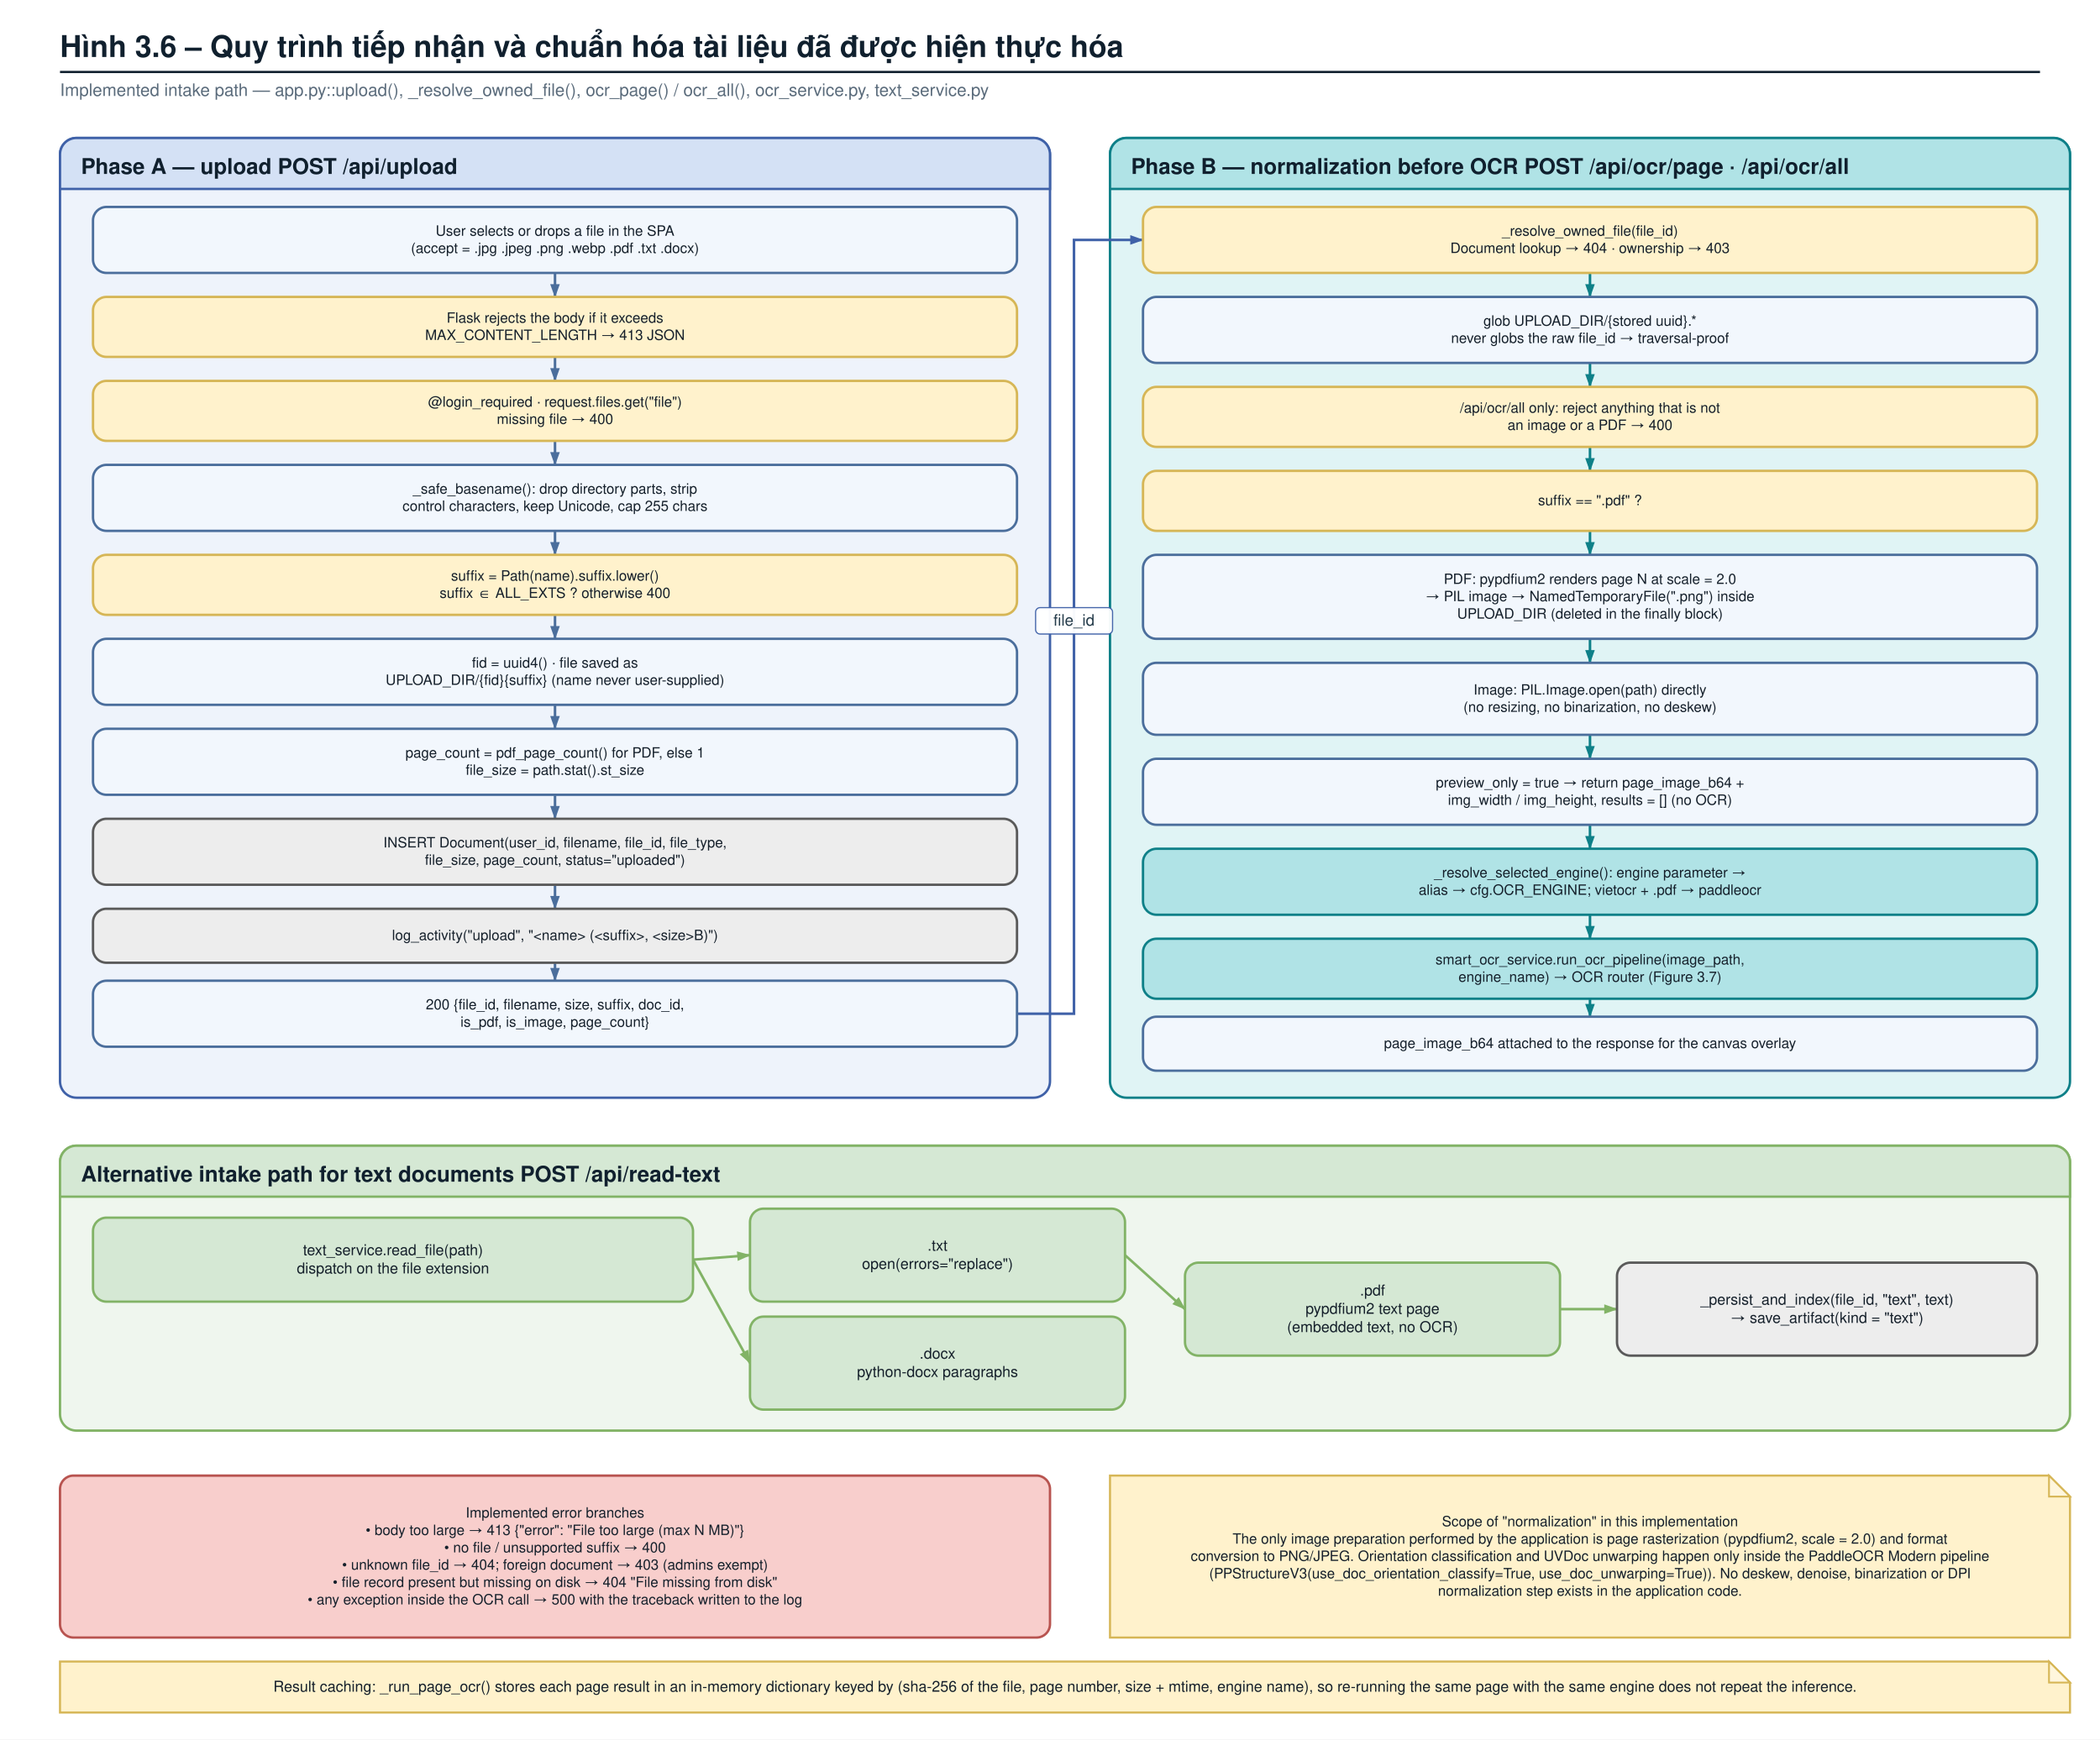
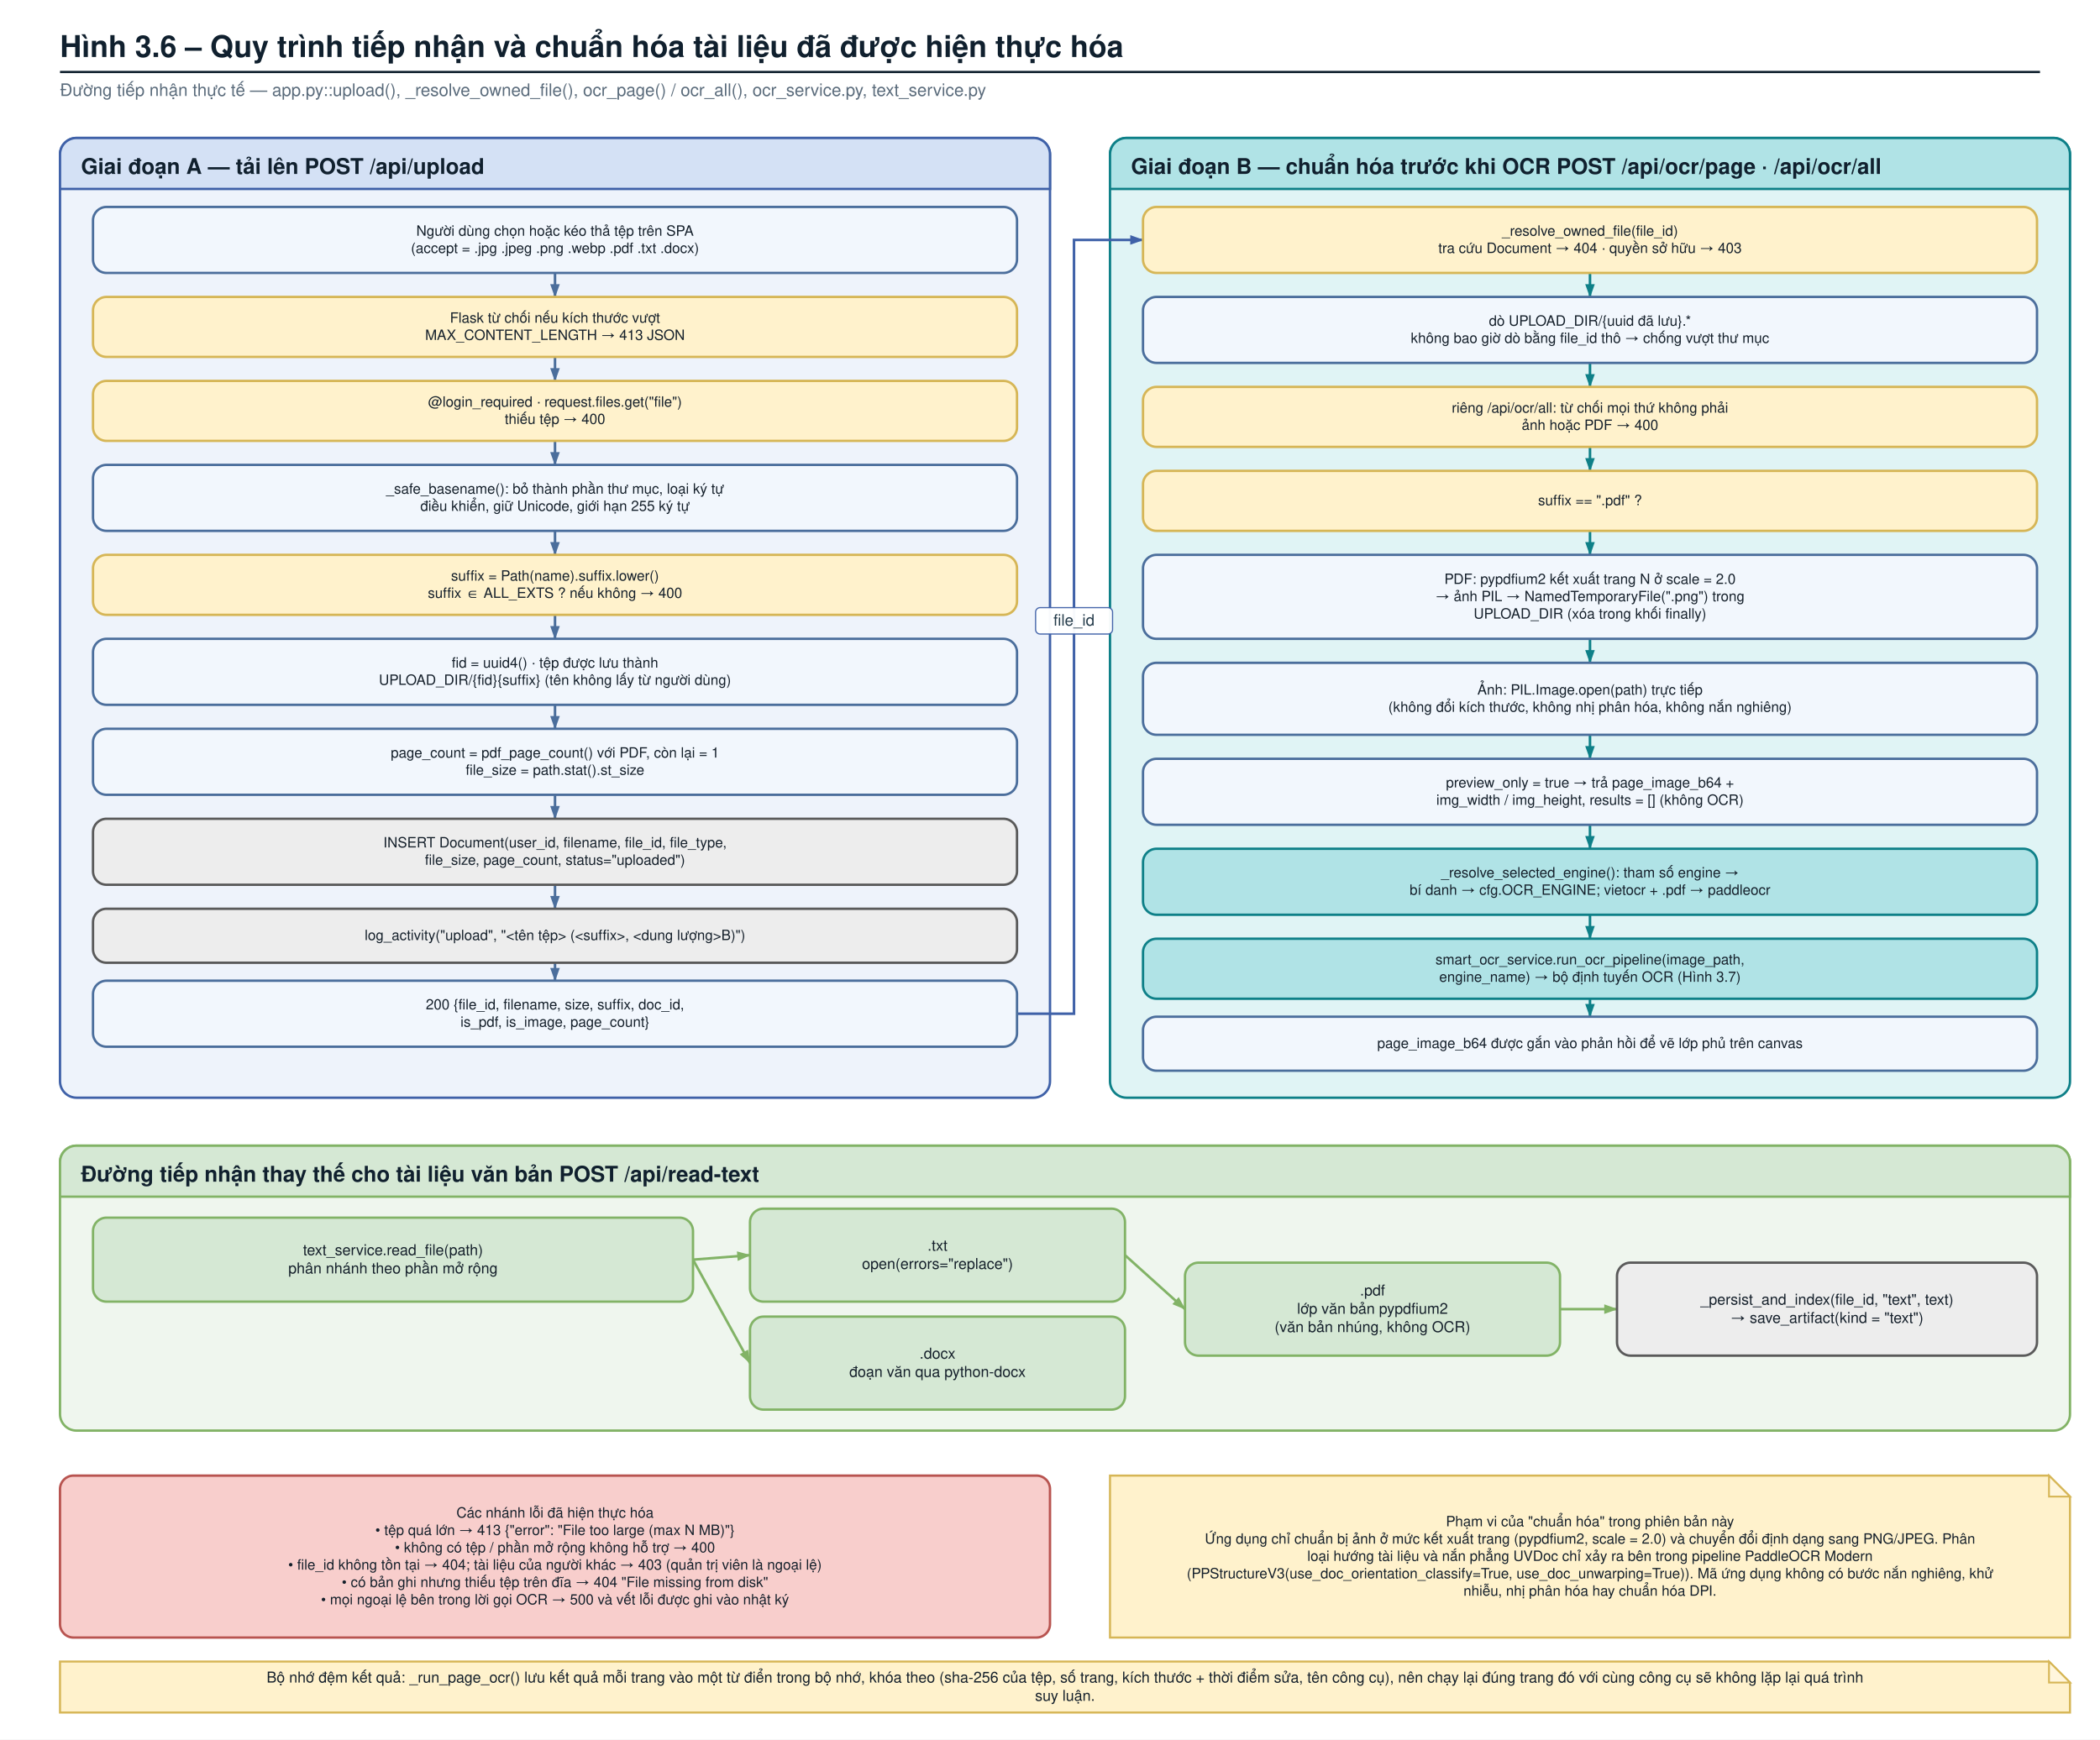
<svg xmlns="http://www.w3.org/2000/svg" width="1400" height="1160" viewBox="0 0 1400 1160" font-family="Helvetica, Arial, sans-serif">
  <defs>
    <marker id="arr_0E8088" markerWidth="11" markerHeight="11" refX="8.5" refY="3.2" orient="auto" markerUnits="userSpaceOnUse">
      <path d="M0,0 L9,3.2 L0,6.4 Z" fill="#0E8088" />
    </marker>
    <marker id="arr_3F61A8" markerWidth="11" markerHeight="11" refX="8.5" refY="3.2" orient="auto" markerUnits="userSpaceOnUse">
      <path d="M0,0 L9,3.2 L0,6.4 Z" fill="#3F61A8" />
    </marker>
    <marker id="arr_445" markerWidth="11" markerHeight="11" refX="8.5" refY="3.2" orient="auto" markerUnits="userSpaceOnUse">
      <path d="M0,0 L9,3.2 L0,6.4 Z" fill="#445" />
    </marker>
    <marker id="arr_4B6E9C" markerWidth="11" markerHeight="11" refX="8.5" refY="3.2" orient="auto" markerUnits="userSpaceOnUse">
      <path d="M0,0 L9,3.2 L0,6.4 Z" fill="#4B6E9C" />
    </marker>
    <marker id="arr_82B366" markerWidth="11" markerHeight="11" refX="8.5" refY="3.2" orient="auto" markerUnits="userSpaceOnUse">
      <path d="M0,0 L9,3.2 L0,6.4 Z" fill="#82B366" />
    </marker>
  </defs>
  <rect x="0" y="0" width="1400" height="1160" fill="#FFFFFF" />
  <text x="40" y="38" font-size="20" font-weight="700" fill="#10202E">Hình 3.6 – Quy trình tiếp nhận và chuẩn hóa tài liệu đã được hiện thực hóa</text>
  <line x1="40" y1="48" x2="1360" y2="48" stroke="#10202E" stroke-width="1.5" />
-   <text x="40" y="64" font-size="11.5" fill="#5A6B7B">Implemented intake path — app.py::upload(), _resolve_owned_file(), ocr_page() / ocr_all(), ocr_service.py, text_service.py</text>
+   <text x="40" y="64" font-size="11.5" fill="#5A6B7B">Đường tiếp nhận thực tế — app.py::upload(), _resolve_owned_file(), ocr_page() / ocr_all(), ocr_service.py, text_service.py</text>
  <rect x="40" y="92" width="660" height="640" rx="11" fill="#EEF3FB" stroke="#3F61A8" stroke-width="1.6" />
  <path d="M40.0,126.0 L40.0,103.0 A11,11 0 0 1 51.0,92.0 L689.0,92.0 A11,11 0 0 1 700.0,103.0 L700.0,126.0 Z" fill="#D4E1F5" stroke="#3F61A8" stroke-width="1.6" />
-   <text x="54.0" y="116.0" font-size="14.5" font-weight="700" fill="#10202E">Phase A — upload    POST /api/upload</text>
+   <text x="54.0" y="116.0" font-size="14.5" font-weight="700" fill="#10202E">Giai đoạn A — tải lên    POST /api/upload</text>
  <rect x="740" y="92" width="640" height="640" rx="11" fill="#E0F4F5" stroke="#0E8088" stroke-width="1.6" />
  <path d="M740.0,126.0 L740.0,103.0 A11,11 0 0 1 751.0,92.0 L1369.0,92.0 A11,11 0 0 1 1380.0,103.0 L1380.0,126.0 Z" fill="#B0E3E6" stroke="#0E8088" stroke-width="1.6" />
-   <text x="754.0" y="116.0" font-size="14.5" font-weight="700" fill="#10202E">Phase B — normalization before OCR    POST /api/ocr/page  ·  /api/ocr/all</text>
+   <text x="754.0" y="116.0" font-size="14.5" font-weight="700" fill="#10202E">Giai đoạn B — chuẩn hóa trước khi OCR    POST /api/ocr/page  ·  /api/ocr/all</text>
  <rect x="40" y="764" width="1340" height="190" rx="11" fill="#EFF6EE" stroke="#82B366" stroke-width="1.6" />
  <path d="M40.0,798.0 L40.0,775.0 A11,11 0 0 1 51.0,764.0 L1369.0,764.0 A11,11 0 0 1 1380.0,775.0 L1380.0,798.0 Z" fill="#D5E8D4" stroke="#82B366" stroke-width="1.6" />
-   <text x="54.0" y="788.0" font-size="14.5" font-weight="700" fill="#10202E">Alternative intake path for text documents    POST /api/read-text</text>
+   <text x="54.0" y="788.0" font-size="14.5" font-weight="700" fill="#10202E">Đường tiếp nhận thay thế cho tài liệu văn bản    POST /api/read-text</text>
  <path d="M370.0,182.0 L370.0,198.0" fill="none" stroke="#4B6E9C" stroke-width="1.7" marker-end="url(#arr_4B6E9C)" />
  <path d="M370.0,238.0 L370.0,254.0" fill="none" stroke="#4B6E9C" stroke-width="1.7" marker-end="url(#arr_4B6E9C)" />
  <path d="M370.0,294.0 L370.0,310.0" fill="none" stroke="#4B6E9C" stroke-width="1.7" marker-end="url(#arr_4B6E9C)" />
  <path d="M370.0,354.0 L370.0,370.0" fill="none" stroke="#4B6E9C" stroke-width="1.7" marker-end="url(#arr_4B6E9C)" />
  <path d="M370.0,410.0 L370.0,426.0" fill="none" stroke="#4B6E9C" stroke-width="1.7" marker-end="url(#arr_4B6E9C)" />
  <path d="M370.0,470.0 L370.0,486.0" fill="none" stroke="#4B6E9C" stroke-width="1.7" marker-end="url(#arr_4B6E9C)" />
  <path d="M370.0,530.0 L370.0,546.0" fill="none" stroke="#4B6E9C" stroke-width="1.7" marker-end="url(#arr_4B6E9C)" />
  <path d="M370.0,590.0 L370.0,606.0" fill="none" stroke="#4B6E9C" stroke-width="1.7" marker-end="url(#arr_4B6E9C)" />
  <path d="M370.0,642.0 L370.0,654.0" fill="none" stroke="#4B6E9C" stroke-width="1.7" marker-end="url(#arr_4B6E9C)" />
  <path d="M1060.0,182.0 L1060.0,198.0" fill="none" stroke="#0E8088" stroke-width="1.7" marker-end="url(#arr_0E8088)" />
  <path d="M1060.0,242.0 L1060.0,258.0" fill="none" stroke="#0E8088" stroke-width="1.7" marker-end="url(#arr_0E8088)" />
  <path d="M1060.0,298.0 L1060.0,314.0" fill="none" stroke="#0E8088" stroke-width="1.7" marker-end="url(#arr_0E8088)" />
  <path d="M1060.0,354.0 L1060.0,370.0" fill="none" stroke="#0E8088" stroke-width="1.7" marker-end="url(#arr_0E8088)" />
  <path d="M1060.0,426.0 L1060.0,442.0" fill="none" stroke="#0E8088" stroke-width="1.7" marker-end="url(#arr_0E8088)" />
  <path d="M1060.0,490.0 L1060.0,506.0" fill="none" stroke="#0E8088" stroke-width="1.7" marker-end="url(#arr_0E8088)" />
  <path d="M1060.0,550.0 L1060.0,566.0" fill="none" stroke="#0E8088" stroke-width="1.7" marker-end="url(#arr_0E8088)" />
  <path d="M1060.0,610.0 L1060.0,626.0" fill="none" stroke="#0E8088" stroke-width="1.7" marker-end="url(#arr_0E8088)" />
  <path d="M1060.0,666.0 L1060.0,678.0" fill="none" stroke="#0E8088" stroke-width="1.7" marker-end="url(#arr_0E8088)" />
  <path d="M678.0,676.0 L716.0,676.0 L716.0,160.0 L762.0,160.0" fill="none" stroke="#3F61A8" stroke-width="1.7" marker-end="url(#arr_3F61A8)" />
  <rect x="690.4" y="405.2" width="51.3" height="17.6" rx="3" fill="#FFFFFF" stroke="#3F61A8" stroke-width="0.8" opacity="0.96" />
  <text x="716.0" y="417.2" font-size="10.5" fill="#243B4A" text-anchor="middle">file_id</text>
  <path d="M462.0,840.0 L500.0,837.0" fill="none" stroke="#82B366" stroke-width="1.7" marker-end="url(#arr_82B366)" />
  <path d="M462.0,840.0 L500.0,909.0" fill="none" stroke="#82B366" stroke-width="1.7" marker-end="url(#arr_82B366)" />
  <path d="M750.0,837.0 L790.0,873.0" fill="none" stroke="#82B366" stroke-width="1.7" marker-end="url(#arr_82B366)" />
  <path d="M1040.0,873.0 L1078.0,873.0" fill="none" stroke="#82B366" stroke-width="1.7" marker-end="url(#arr_82B366)" />
  <rect x="62.0" y="138.0" width="616.0" height="44.0" rx="9" fill="#F2F7FD" stroke="#4B6E9C" stroke-width="1.6" />
-   <text x="370.0" y="157.2" font-size="9.5" font-weight="400" fill="#15202B" text-anchor="middle">User selects or drops a file in the SPA</text>
+   <text x="370.0" y="157.2" font-size="9.5" font-weight="400" fill="#15202B" text-anchor="middle">Người dùng chọn hoặc kéo thả tệp trên SPA</text>
  <text x="370.0" y="168.7" font-size="9.5" font-weight="400" fill="#15202B" text-anchor="middle">(accept = .jpg .jpeg .png .webp .pdf .txt .docx)</text>
  <rect x="62.0" y="198.0" width="616.0" height="40.0" rx="9" fill="#FFF2CC" stroke="#D6B656" stroke-width="1.6" />
-   <text x="370.0" y="215.2" font-size="9.5" font-weight="400" fill="#15202B" text-anchor="middle">Flask rejects the body if it exceeds</text>
+   <text x="370.0" y="215.2" font-size="9.5" font-weight="400" fill="#15202B" text-anchor="middle">Flask từ chối nếu kích thước vượt</text>
  <text x="370.0" y="226.7" font-size="9.5" font-weight="400" fill="#15202B" text-anchor="middle">MAX_CONTENT_LENGTH → 413 JSON</text>
  <rect x="62.0" y="254.0" width="616.0" height="40.0" rx="9" fill="#FFF2CC" stroke="#D6B656" stroke-width="1.6" />
  <text x="370.0" y="271.2" font-size="9.5" font-weight="400" fill="#15202B" text-anchor="middle">@login_required  ·  request.files.get("file")</text>
-   <text x="370.0" y="282.7" font-size="9.5" font-weight="400" fill="#15202B" text-anchor="middle">missing file → 400</text>
+   <text x="370.0" y="282.7" font-size="9.5" font-weight="400" fill="#15202B" text-anchor="middle">thiếu tệp → 400</text>
  <rect x="62.0" y="310.0" width="616.0" height="44.0" rx="9" fill="#F2F7FD" stroke="#4B6E9C" stroke-width="1.6" />
-   <text x="370.0" y="329.2" font-size="9.5" font-weight="400" fill="#15202B" text-anchor="middle">_safe_basename(): drop directory parts, strip</text>
-   <text x="370.0" y="340.7" font-size="9.5" font-weight="400" fill="#15202B" text-anchor="middle">control characters, keep Unicode, cap 255 chars</text>
+   <text x="370.0" y="329.2" font-size="9.5" font-weight="400" fill="#15202B" text-anchor="middle">_safe_basename(): bỏ thành phần thư mục, loại ký tự</text>
+   <text x="370.0" y="340.7" font-size="9.5" font-weight="400" fill="#15202B" text-anchor="middle">điều khiển, giữ Unicode, giới hạn 255 ký tự</text>
  <rect x="62.0" y="370.0" width="616.0" height="40.0" rx="9" fill="#FFF2CC" stroke="#D6B656" stroke-width="1.6" />
  <text x="370.0" y="387.2" font-size="9.5" font-weight="400" fill="#15202B" text-anchor="middle">suffix = Path(name).suffix.lower()</text>
-   <text x="370.0" y="398.7" font-size="9.5" font-weight="400" fill="#15202B" text-anchor="middle">suffix ∈ ALL_EXTS ?   otherwise 400</text>
+   <text x="370.0" y="398.7" font-size="9.5" font-weight="400" fill="#15202B" text-anchor="middle">suffix ∈ ALL_EXTS ?   nếu không → 400</text>
  <rect x="62.0" y="426.0" width="616.0" height="44.0" rx="9" fill="#F2F7FD" stroke="#4B6E9C" stroke-width="1.6" />
-   <text x="370.0" y="445.2" font-size="9.5" font-weight="400" fill="#15202B" text-anchor="middle">fid = uuid4()   ·   file saved as</text>
-   <text x="370.0" y="456.7" font-size="9.5" font-weight="400" fill="#15202B" text-anchor="middle">UPLOAD_DIR/{fid}{suffix}  (name never user-supplied)</text>
+   <text x="370.0" y="445.2" font-size="9.5" font-weight="400" fill="#15202B" text-anchor="middle">fid = uuid4()   ·   tệp được lưu thành</text>
+   <text x="370.0" y="456.7" font-size="9.5" font-weight="400" fill="#15202B" text-anchor="middle">UPLOAD_DIR/{fid}{suffix}  (tên không lấy từ người dùng)</text>
  <rect x="62.0" y="486.0" width="616.0" height="44.0" rx="9" fill="#F2F7FD" stroke="#4B6E9C" stroke-width="1.6" />
-   <text x="370.0" y="505.2" font-size="9.5" font-weight="400" fill="#15202B" text-anchor="middle">page_count = pdf_page_count() for PDF, else 1</text>
+   <text x="370.0" y="505.2" font-size="9.5" font-weight="400" fill="#15202B" text-anchor="middle">page_count = pdf_page_count() với PDF, còn lại = 1</text>
  <text x="370.0" y="516.7" font-size="9.5" font-weight="400" fill="#15202B" text-anchor="middle">file_size = path.stat().st_size</text>
  <rect x="62.0" y="546.0" width="616.0" height="44.0" rx="9" fill="#EDEDED" stroke="#5A5A5A" stroke-width="1.6" />
  <text x="370.0" y="565.1" font-size="9.5" font-weight="400" fill="#15202B" text-anchor="middle">INSERT Document(user_id, filename, file_id, file_type,</text>
  <text x="370.0" y="576.7" font-size="9.5" font-weight="400" fill="#15202B" text-anchor="middle">file_size, page_count, status="uploaded")</text>
  <rect x="62.0" y="606.0" width="616.0" height="36.0" rx="9" fill="#EDEDED" stroke="#5A5A5A" stroke-width="1.6" />
-   <text x="370.0" y="626.9" font-size="9.5" font-weight="400" fill="#15202B" text-anchor="middle">log_activity("upload", "&lt;name&gt; (&lt;suffix&gt;, &lt;size&gt;B)")</text>
+   <text x="370.0" y="626.9" font-size="9.5" font-weight="400" fill="#15202B" text-anchor="middle">log_activity("upload", "&lt;tên tệp&gt; (&lt;suffix&gt;, &lt;dung lượng&gt;B)")</text>
  <rect x="62.0" y="654.0" width="616.0" height="44.0" rx="9" fill="#F2F7FD" stroke="#4B6E9C" stroke-width="1.6" />
  <text x="370.0" y="673.1" font-size="9.5" font-weight="400" fill="#15202B" text-anchor="middle">200 {file_id, filename, size, suffix, doc_id,</text>
  <text x="370.0" y="684.7" font-size="9.5" font-weight="400" fill="#15202B" text-anchor="middle">is_pdf, is_image, page_count}</text>
  <rect x="762.0" y="138.0" width="596.0" height="44.0" rx="9" fill="#FFF2CC" stroke="#D6B656" stroke-width="1.6" />
  <text x="1060.0" y="157.2" font-size="9.5" font-weight="400" fill="#15202B" text-anchor="middle">_resolve_owned_file(file_id)</text>
-   <text x="1060.0" y="168.7" font-size="9.5" font-weight="400" fill="#15202B" text-anchor="middle">Document lookup → 404 · ownership → 403</text>
+   <text x="1060.0" y="168.7" font-size="9.5" font-weight="400" fill="#15202B" text-anchor="middle">tra cứu Document → 404 · quyền sở hữu → 403</text>
  <rect x="762.0" y="198.0" width="596.0" height="44.0" rx="9" fill="#F2F7FD" stroke="#4B6E9C" stroke-width="1.6" />
-   <text x="1060.0" y="217.2" font-size="9.5" font-weight="400" fill="#15202B" text-anchor="middle">glob UPLOAD_DIR/{stored uuid}.*</text>
-   <text x="1060.0" y="228.7" font-size="9.5" font-weight="400" fill="#15202B" text-anchor="middle">never globs the raw file_id → traversal-proof</text>
+   <text x="1060.0" y="217.2" font-size="9.5" font-weight="400" fill="#15202B" text-anchor="middle">dò UPLOAD_DIR/{uuid đã lưu}.*</text>
+   <text x="1060.0" y="228.7" font-size="9.5" font-weight="400" fill="#15202B" text-anchor="middle">không bao giờ dò bằng file_id thô → chống vượt thư mục</text>
  <rect x="762.0" y="258.0" width="596.0" height="40.0" rx="9" fill="#FFF2CC" stroke="#D6B656" stroke-width="1.6" />
-   <text x="1060.0" y="275.2" font-size="9.5" font-weight="400" fill="#15202B" text-anchor="middle">/api/ocr/all only: reject anything that is not</text>
-   <text x="1060.0" y="286.7" font-size="9.5" font-weight="400" fill="#15202B" text-anchor="middle">an image or a PDF → 400</text>
+   <text x="1060.0" y="275.2" font-size="9.5" font-weight="400" fill="#15202B" text-anchor="middle">riêng /api/ocr/all: từ chối mọi thứ không phải</text>
+   <text x="1060.0" y="286.7" font-size="9.5" font-weight="400" fill="#15202B" text-anchor="middle">ảnh hoặc PDF → 400</text>
  <rect x="762.0" y="314.0" width="596.0" height="40.0" rx="9" fill="#FFF2CC" stroke="#D6B656" stroke-width="1.6" />
  <text x="1060.0" y="336.9" font-size="9.5" font-weight="400" fill="#15202B" text-anchor="middle">suffix == ".pdf" ?</text>
  <rect x="762.0" y="370.0" width="596.0" height="56.0" rx="9" fill="#F2F7FD" stroke="#4B6E9C" stroke-width="1.6" />
-   <text x="1060.0" y="389.4" font-size="9.5" font-weight="400" fill="#15202B" text-anchor="middle">PDF: pypdfium2 renders page N at scale = 2.0</text>
-   <text x="1060.0" y="400.9" font-size="9.5" font-weight="400" fill="#15202B" text-anchor="middle">→ PIL image → NamedTemporaryFile(".png") inside</text>
-   <text x="1060.0" y="412.5" font-size="9.5" font-weight="400" fill="#15202B" text-anchor="middle">UPLOAD_DIR (deleted in the finally block)</text>
+   <text x="1060.0" y="389.4" font-size="9.5" font-weight="400" fill="#15202B" text-anchor="middle">PDF: pypdfium2 kết xuất trang N ở scale = 2.0</text>
+   <text x="1060.0" y="400.9" font-size="9.5" font-weight="400" fill="#15202B" text-anchor="middle">→ ảnh PIL → NamedTemporaryFile(".png") trong</text>
+   <text x="1060.0" y="412.5" font-size="9.5" font-weight="400" fill="#15202B" text-anchor="middle">UPLOAD_DIR (xóa trong khối finally)</text>
  <rect x="762.0" y="442.0" width="596.0" height="48.0" rx="9" fill="#F2F7FD" stroke="#4B6E9C" stroke-width="1.6" />
-   <text x="1060.0" y="463.2" font-size="9.5" font-weight="400" fill="#15202B" text-anchor="middle">Image: PIL.Image.open(path) directly</text>
-   <text x="1060.0" y="474.7" font-size="9.5" font-weight="400" fill="#15202B" text-anchor="middle">(no resizing, no binarization, no deskew)</text>
+   <text x="1060.0" y="463.2" font-size="9.5" font-weight="400" fill="#15202B" text-anchor="middle">Ảnh: PIL.Image.open(path) trực tiếp</text>
+   <text x="1060.0" y="474.7" font-size="9.5" font-weight="400" fill="#15202B" text-anchor="middle">(không đổi kích thước, không nhị phân hóa, không nắn nghiêng)</text>
  <rect x="762.0" y="506.0" width="596.0" height="44.0" rx="9" fill="#F2F7FD" stroke="#4B6E9C" stroke-width="1.6" />
-   <text x="1060.0" y="525.1" font-size="9.5" font-weight="400" fill="#15202B" text-anchor="middle">preview_only = true → return page_image_b64 +</text>
-   <text x="1060.0" y="536.7" font-size="9.5" font-weight="400" fill="#15202B" text-anchor="middle">img_width / img_height, results = [] (no OCR)</text>
+   <text x="1060.0" y="525.1" font-size="9.5" font-weight="400" fill="#15202B" text-anchor="middle">preview_only = true → trả page_image_b64 +</text>
+   <text x="1060.0" y="536.7" font-size="9.5" font-weight="400" fill="#15202B" text-anchor="middle">img_width / img_height, results = [] (không OCR)</text>
  <rect x="762.0" y="566.0" width="596.0" height="44.0" rx="9" fill="#B0E3E6" stroke="#0E8088" stroke-width="1.6" />
-   <text x="1060.0" y="585.1" font-size="9.5" font-weight="400" fill="#15202B" text-anchor="middle">_resolve_selected_engine(): engine parameter →</text>
-   <text x="1060.0" y="596.7" font-size="9.5" font-weight="400" fill="#15202B" text-anchor="middle">alias → cfg.OCR_ENGINE; vietocr + .pdf → paddleocr</text>
+   <text x="1060.0" y="585.1" font-size="9.5" font-weight="400" fill="#15202B" text-anchor="middle">_resolve_selected_engine(): tham số engine →</text>
+   <text x="1060.0" y="596.7" font-size="9.5" font-weight="400" fill="#15202B" text-anchor="middle">bí danh → cfg.OCR_ENGINE; vietocr + .pdf → paddleocr</text>
  <rect x="762.0" y="626.0" width="596.0" height="40.0" rx="9" fill="#B0E3E6" stroke="#0E8088" stroke-width="1.6" />
  <text x="1060.0" y="643.1" font-size="9.5" font-weight="400" fill="#15202B" text-anchor="middle">smart_ocr_service.run_ocr_pipeline(image_path,</text>
-   <text x="1060.0" y="654.7" font-size="9.5" font-weight="400" fill="#15202B" text-anchor="middle">engine_name)  →  OCR router (Figure 3.7)</text>
+   <text x="1060.0" y="654.7" font-size="9.5" font-weight="400" fill="#15202B" text-anchor="middle">engine_name)  →  bộ định tuyến OCR (Hình 3.7)</text>
  <rect x="762.0" y="678.0" width="596.0" height="36.0" rx="9" fill="#F2F7FD" stroke="#4B6E9C" stroke-width="1.6" />
-   <text x="1060.0" y="698.9" font-size="9.5" font-weight="400" fill="#15202B" text-anchor="middle">page_image_b64 attached to the response for the canvas overlay</text>
+   <text x="1060.0" y="698.9" font-size="9.5" font-weight="400" fill="#15202B" text-anchor="middle">page_image_b64 được gắn vào phản hồi để vẽ lớp phủ trên canvas</text>
  <rect x="62.0" y="812.0" width="400.0" height="56.0" rx="9" fill="#D5E8D4" stroke="#82B366" stroke-width="1.6" />
  <text x="262.0" y="837.0" font-size="10.0" font-weight="400" fill="#15202B" text-anchor="middle">text_service.read_file(path)</text>
-   <text x="262.0" y="849.2" font-size="10.0" font-weight="400" fill="#15202B" text-anchor="middle">dispatch on the file extension</text>
+   <text x="262.0" y="849.2" font-size="10.0" font-weight="400" fill="#15202B" text-anchor="middle">phân nhánh theo phần mở rộng</text>
  <rect x="500.0" y="806.0" width="250.0" height="62.0" rx="9" fill="#D5E8D4" stroke="#82B366" stroke-width="1.6" />
  <text x="625.0" y="834.0" font-size="10.0" font-weight="400" fill="#15202B" text-anchor="middle">.txt</text>
  <text x="625.0" y="846.2" font-size="10.0" font-weight="400" fill="#15202B" text-anchor="middle">open(errors="replace")</text>
  <rect x="500.0" y="878.0" width="250.0" height="62.0" rx="9" fill="#D5E8D4" stroke="#82B366" stroke-width="1.6" />
  <text x="625.0" y="906.0" font-size="10.0" font-weight="400" fill="#15202B" text-anchor="middle">.docx</text>
-   <text x="625.0" y="918.2" font-size="10.0" font-weight="400" fill="#15202B" text-anchor="middle">python-docx paragraphs</text>
+   <text x="625.0" y="918.2" font-size="10.0" font-weight="400" fill="#15202B" text-anchor="middle">đoạn văn qua python-docx</text>
  <rect x="790.0" y="842.0" width="250.0" height="62.0" rx="9" fill="#D5E8D4" stroke="#82B366" stroke-width="1.6" />
  <text x="915.0" y="863.9" font-size="10.0" font-weight="400" fill="#15202B" text-anchor="middle">.pdf</text>
-   <text x="915.0" y="876.1" font-size="10.0" font-weight="400" fill="#15202B" text-anchor="middle">pypdfium2 text page</text>
-   <text x="915.0" y="888.3" font-size="10.0" font-weight="400" fill="#15202B" text-anchor="middle">(embedded text, no OCR)</text>
+   <text x="915.0" y="876.1" font-size="10.0" font-weight="400" fill="#15202B" text-anchor="middle">lớp văn bản pypdfium2</text>
+   <text x="915.0" y="888.3" font-size="10.0" font-weight="400" fill="#15202B" text-anchor="middle">(văn bản nhúng, không OCR)</text>
  <rect x="1078.0" y="842.0" width="280.0" height="62.0" rx="9" fill="#EDEDED" stroke="#5A5A5A" stroke-width="1.6" />
  <text x="1218.0" y="870.0" font-size="10.0" font-weight="400" fill="#15202B" text-anchor="middle">_persist_and_index(file_id, "text", text)</text>
  <text x="1218.0" y="882.2" font-size="10.0" font-weight="400" fill="#15202B" text-anchor="middle">→ save_artifact(kind = "text")</text>
  <rect x="40.0" y="984.0" width="660.0" height="108.0" rx="9" fill="#F8CECC" stroke="#B85450" stroke-width="1.6" />
-   <text x="370.0" y="1012.0" font-size="9.5" font-weight="400" fill="#15202B" text-anchor="middle">Implemented error branches</text>
-   <text x="370.0" y="1023.6" font-size="9.5" font-weight="400" fill="#15202B" text-anchor="middle">• body too large → 413 {"error": "File too large (max N MB)"}</text>
-   <text x="370.0" y="1035.2" font-size="9.5" font-weight="400" fill="#15202B" text-anchor="middle">• no file / unsupported suffix → 400</text>
-   <text x="370.0" y="1046.7" font-size="9.5" font-weight="400" fill="#15202B" text-anchor="middle">• unknown file_id → 404;  foreign document → 403 (admins exempt)</text>
-   <text x="370.0" y="1058.3" font-size="9.5" font-weight="400" fill="#15202B" text-anchor="middle">• file record present but missing on disk → 404 "File missing from disk"</text>
-   <text x="370.0" y="1069.9" font-size="9.5" font-weight="400" fill="#15202B" text-anchor="middle">• any exception inside the OCR call → 500 with the traceback written to the log</text>
+   <text x="370.0" y="1012.0" font-size="9.5" font-weight="400" fill="#15202B" text-anchor="middle">Các nhánh lỗi đã hiện thực hóa</text>
+   <text x="370.0" y="1023.6" font-size="9.5" font-weight="400" fill="#15202B" text-anchor="middle">• tệp quá lớn → 413 {"error": "File too large (max N MB)"}</text>
+   <text x="370.0" y="1035.2" font-size="9.5" font-weight="400" fill="#15202B" text-anchor="middle">• không có tệp / phần mở rộng không hỗ trợ → 400</text>
+   <text x="370.0" y="1046.7" font-size="9.5" font-weight="400" fill="#15202B" text-anchor="middle">• file_id không tồn tại → 404;  tài liệu của người khác → 403 (quản trị viên là ngoại lệ)</text>
+   <text x="370.0" y="1058.3" font-size="9.5" font-weight="400" fill="#15202B" text-anchor="middle">• có bản ghi nhưng thiếu tệp trên đĩa → 404 "File missing from disk"</text>
+   <text x="370.0" y="1069.9" font-size="9.5" font-weight="400" fill="#15202B" text-anchor="middle">• mọi ngoại lệ bên trong lời gọi OCR → 500 và vết lỗi được ghi vào nhật ký</text>
  <path d="M740.0,984.0 h626.0 l14.0,14.0 v94.0 h-640.0 z" fill="#FFF2CC" stroke="#D6B656" stroke-width="1.4" />
  <path d="M1366.0,984.0 l14.0,14.0 h-14.0 z" fill="#FFF6DD" stroke="#D6B656" stroke-width="1.2" />
-   <text x="1060.0" y="1017.8" font-size="9.5" font-weight="400" fill="#15202B" text-anchor="middle">Scope of "normalization" in this implementation</text>
-   <text x="1060.0" y="1029.4" font-size="9.5" font-weight="400" fill="#15202B" text-anchor="middle">The only image preparation performed by the application is page rasterization (pypdfium2, scale = 2.0) and format</text>
-   <text x="1060.0" y="1040.9" font-size="9.5" font-weight="400" fill="#15202B" text-anchor="middle">conversion to PNG/JPEG. Orientation classification and UVDoc unwarping happen only inside the PaddleOCR Modern pipeline</text>
-   <text x="1060.0" y="1052.5" font-size="9.5" font-weight="400" fill="#15202B" text-anchor="middle">(PPStructureV3(use_doc_orientation_classify=True, use_doc_unwarping=True)). No deskew, denoise, binarization or DPI</text>
-   <text x="1060.0" y="1064.1" font-size="9.5" font-weight="400" fill="#15202B" text-anchor="middle">normalization step exists in the application code.</text>
+   <text x="1060.0" y="1017.8" font-size="9.5" font-weight="400" fill="#15202B" text-anchor="middle">Phạm vi của "chuẩn hóa" trong phiên bản này</text>
+   <text x="1060.0" y="1029.4" font-size="9.5" font-weight="400" fill="#15202B" text-anchor="middle">Ứng dụng chỉ chuẩn bị ảnh ở mức kết xuất trang (pypdfium2, scale = 2.0) và chuyển đổi định dạng sang PNG/JPEG. Phân</text>
+   <text x="1060.0" y="1040.9" font-size="9.5" font-weight="400" fill="#15202B" text-anchor="middle">loại hướng tài liệu và nắn phẳng UVDoc chỉ xảy ra bên trong pipeline PaddleOCR Modern</text>
+   <text x="1060.0" y="1052.5" font-size="9.5" font-weight="400" fill="#15202B" text-anchor="middle">(PPStructureV3(use_doc_orientation_classify=True, use_doc_unwarping=True)). Mã ứng dụng không có bước nắn nghiêng, khử</text>
+   <text x="1060.0" y="1064.1" font-size="9.5" font-weight="400" fill="#15202B" text-anchor="middle">nhiễu, nhị phân hóa hay chuẩn hóa DPI.</text>
  <path d="M40.0,1108.0 h1326.0 l14.0,14.0 v20.0 h-1340.0 z" fill="#FFF2CC" stroke="#D6B656" stroke-width="1.4" />
  <path d="M1366.0,1108.0 l14.0,14.0 h-14.0 z" fill="#FFF6DD" stroke="#D6B656" stroke-width="1.2" />
-   <text x="710.0" y="1128.1" font-size="10.0" font-weight="400" fill="#15202B" text-anchor="middle">Result caching: _run_page_ocr() stores each page result in an in-memory dictionary keyed by (sha-256 of the file, page number, size + mtime, engine name), so re-running the same page with the same engine does not repeat the inference.</text>
+   <text x="710.0" y="1122.0" font-size="10.0" font-weight="400" fill="#15202B" text-anchor="middle">Bộ nhớ đệm kết quả: _run_page_ocr() lưu kết quả mỗi trang vào một từ điển trong bộ nhớ, khóa theo (sha-256 của tệp, số trang, kích thước + thời điểm sửa, tên công cụ), nên chạy lại đúng trang đó với cùng công cụ sẽ không lặp lại quá trình</text>
+   <text x="710.0" y="1134.2" font-size="10.0" font-weight="400" fill="#15202B" text-anchor="middle">suy luận.</text>
</svg>
